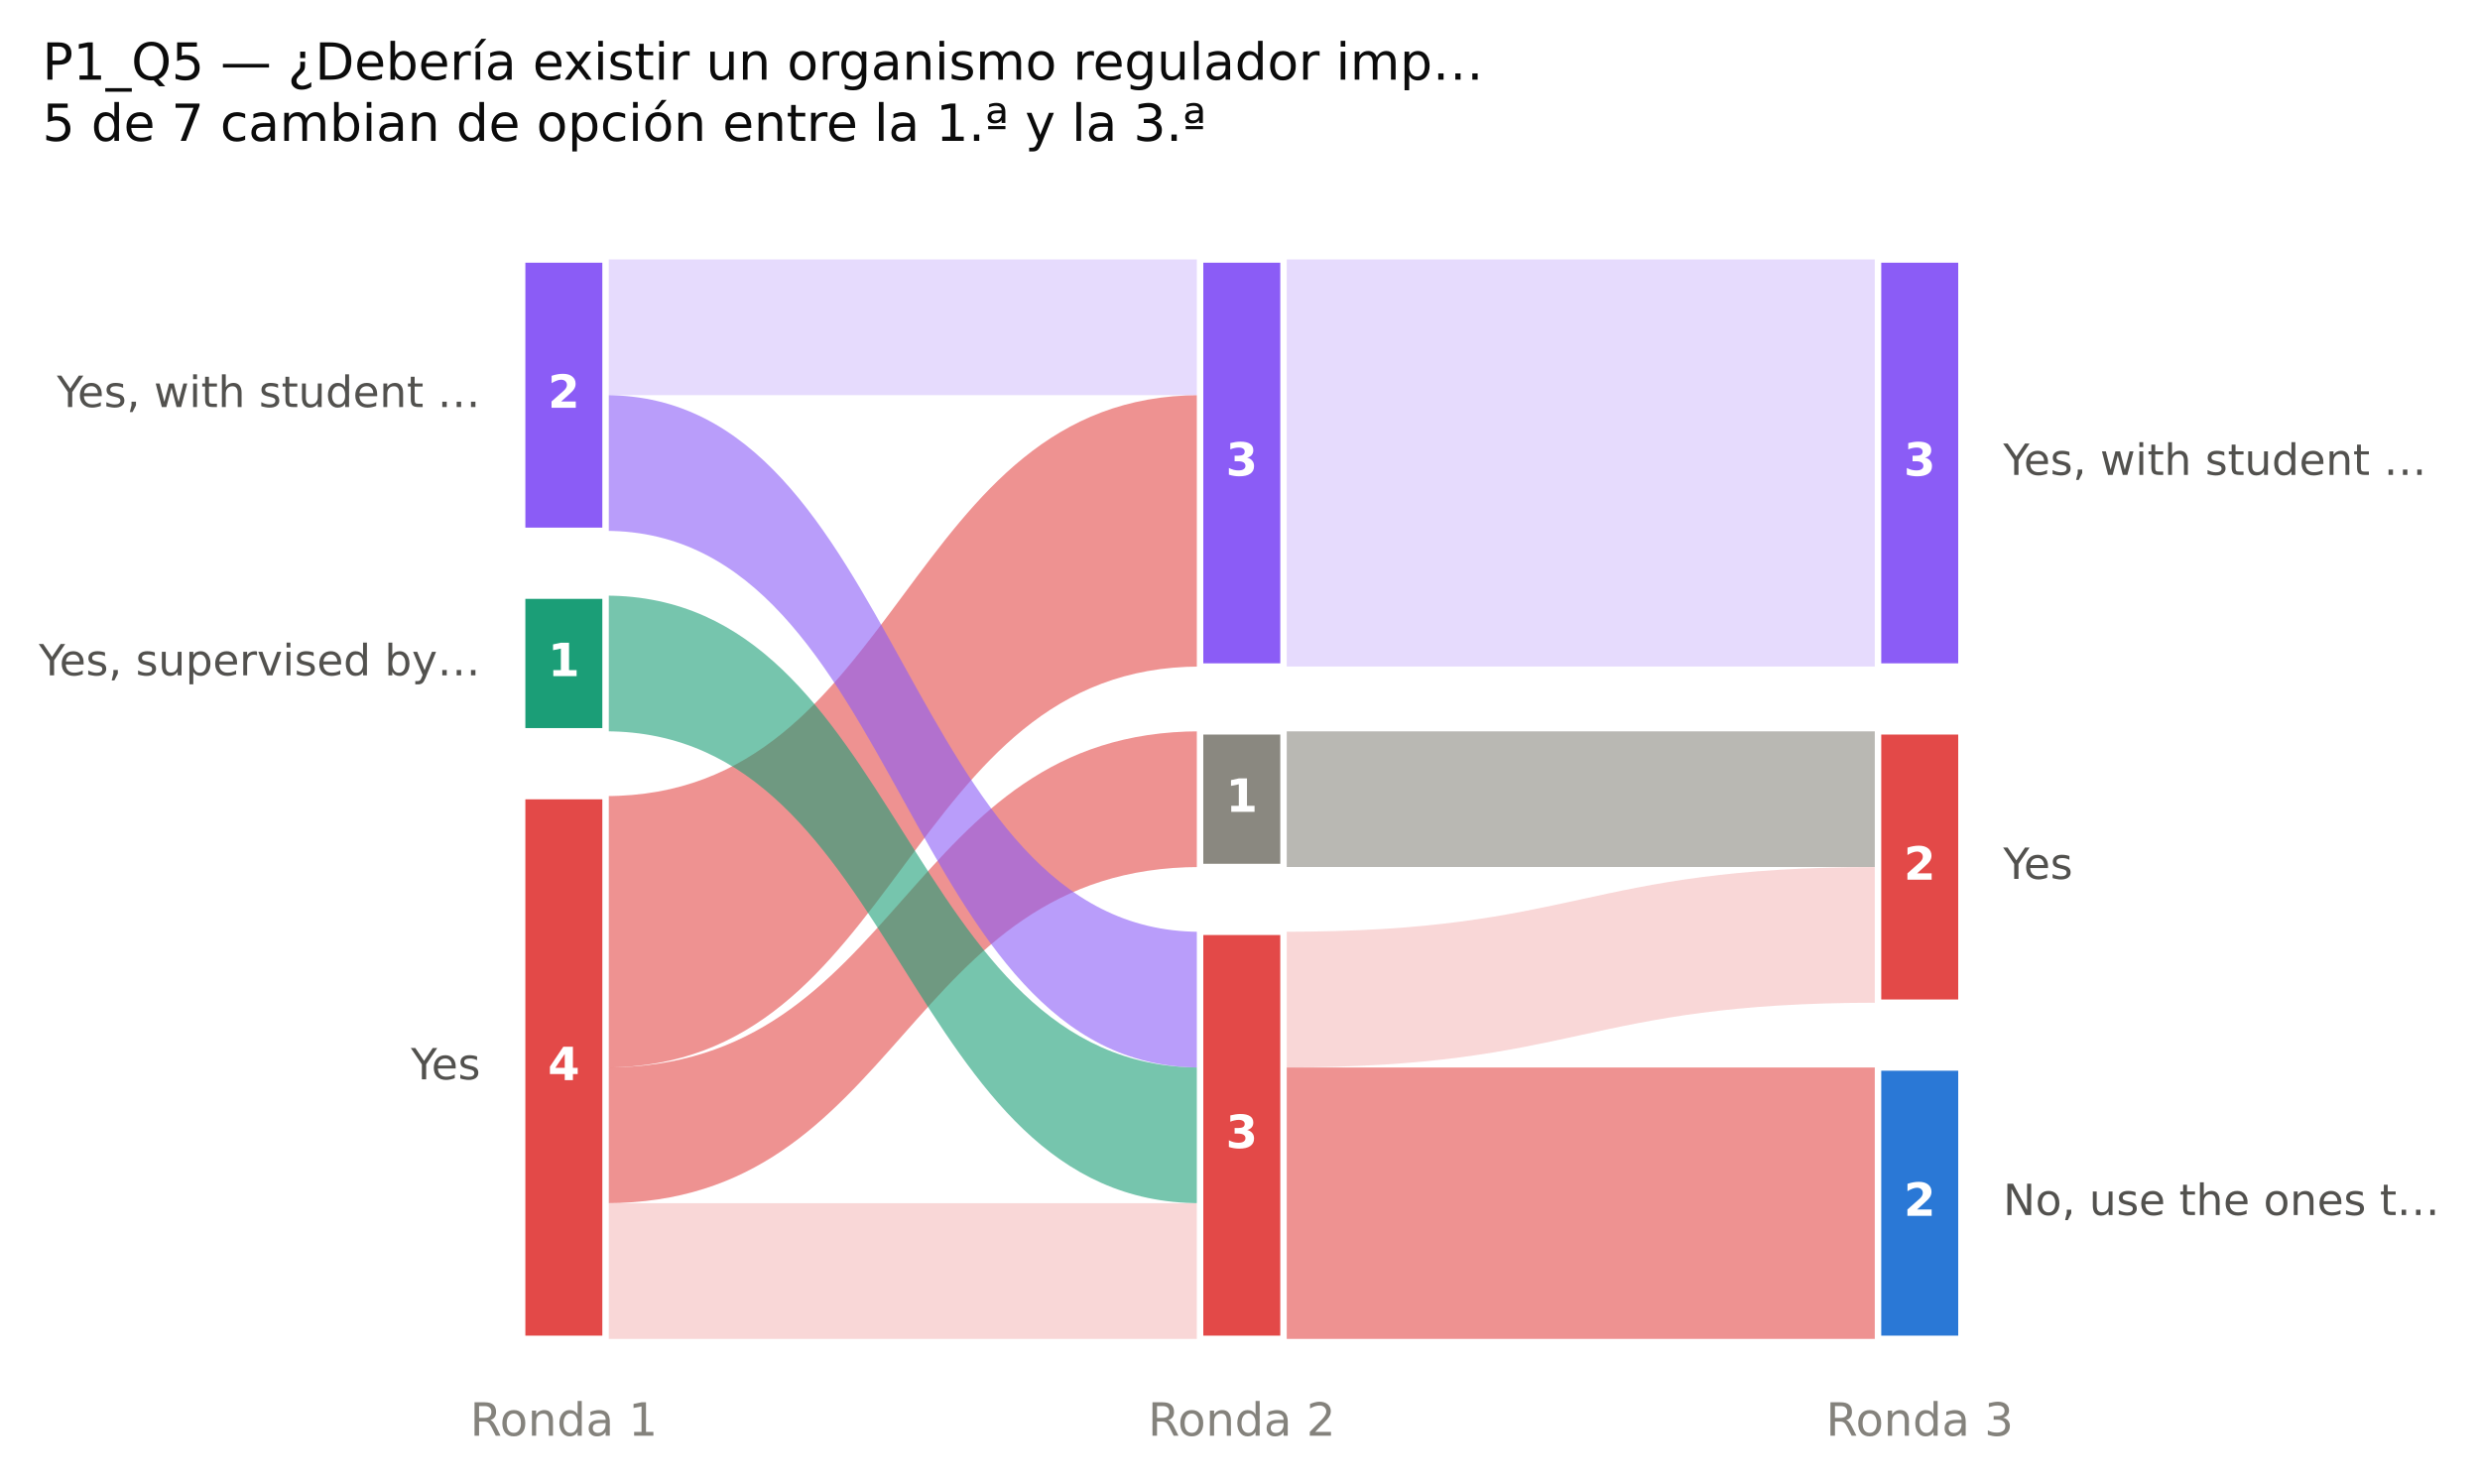
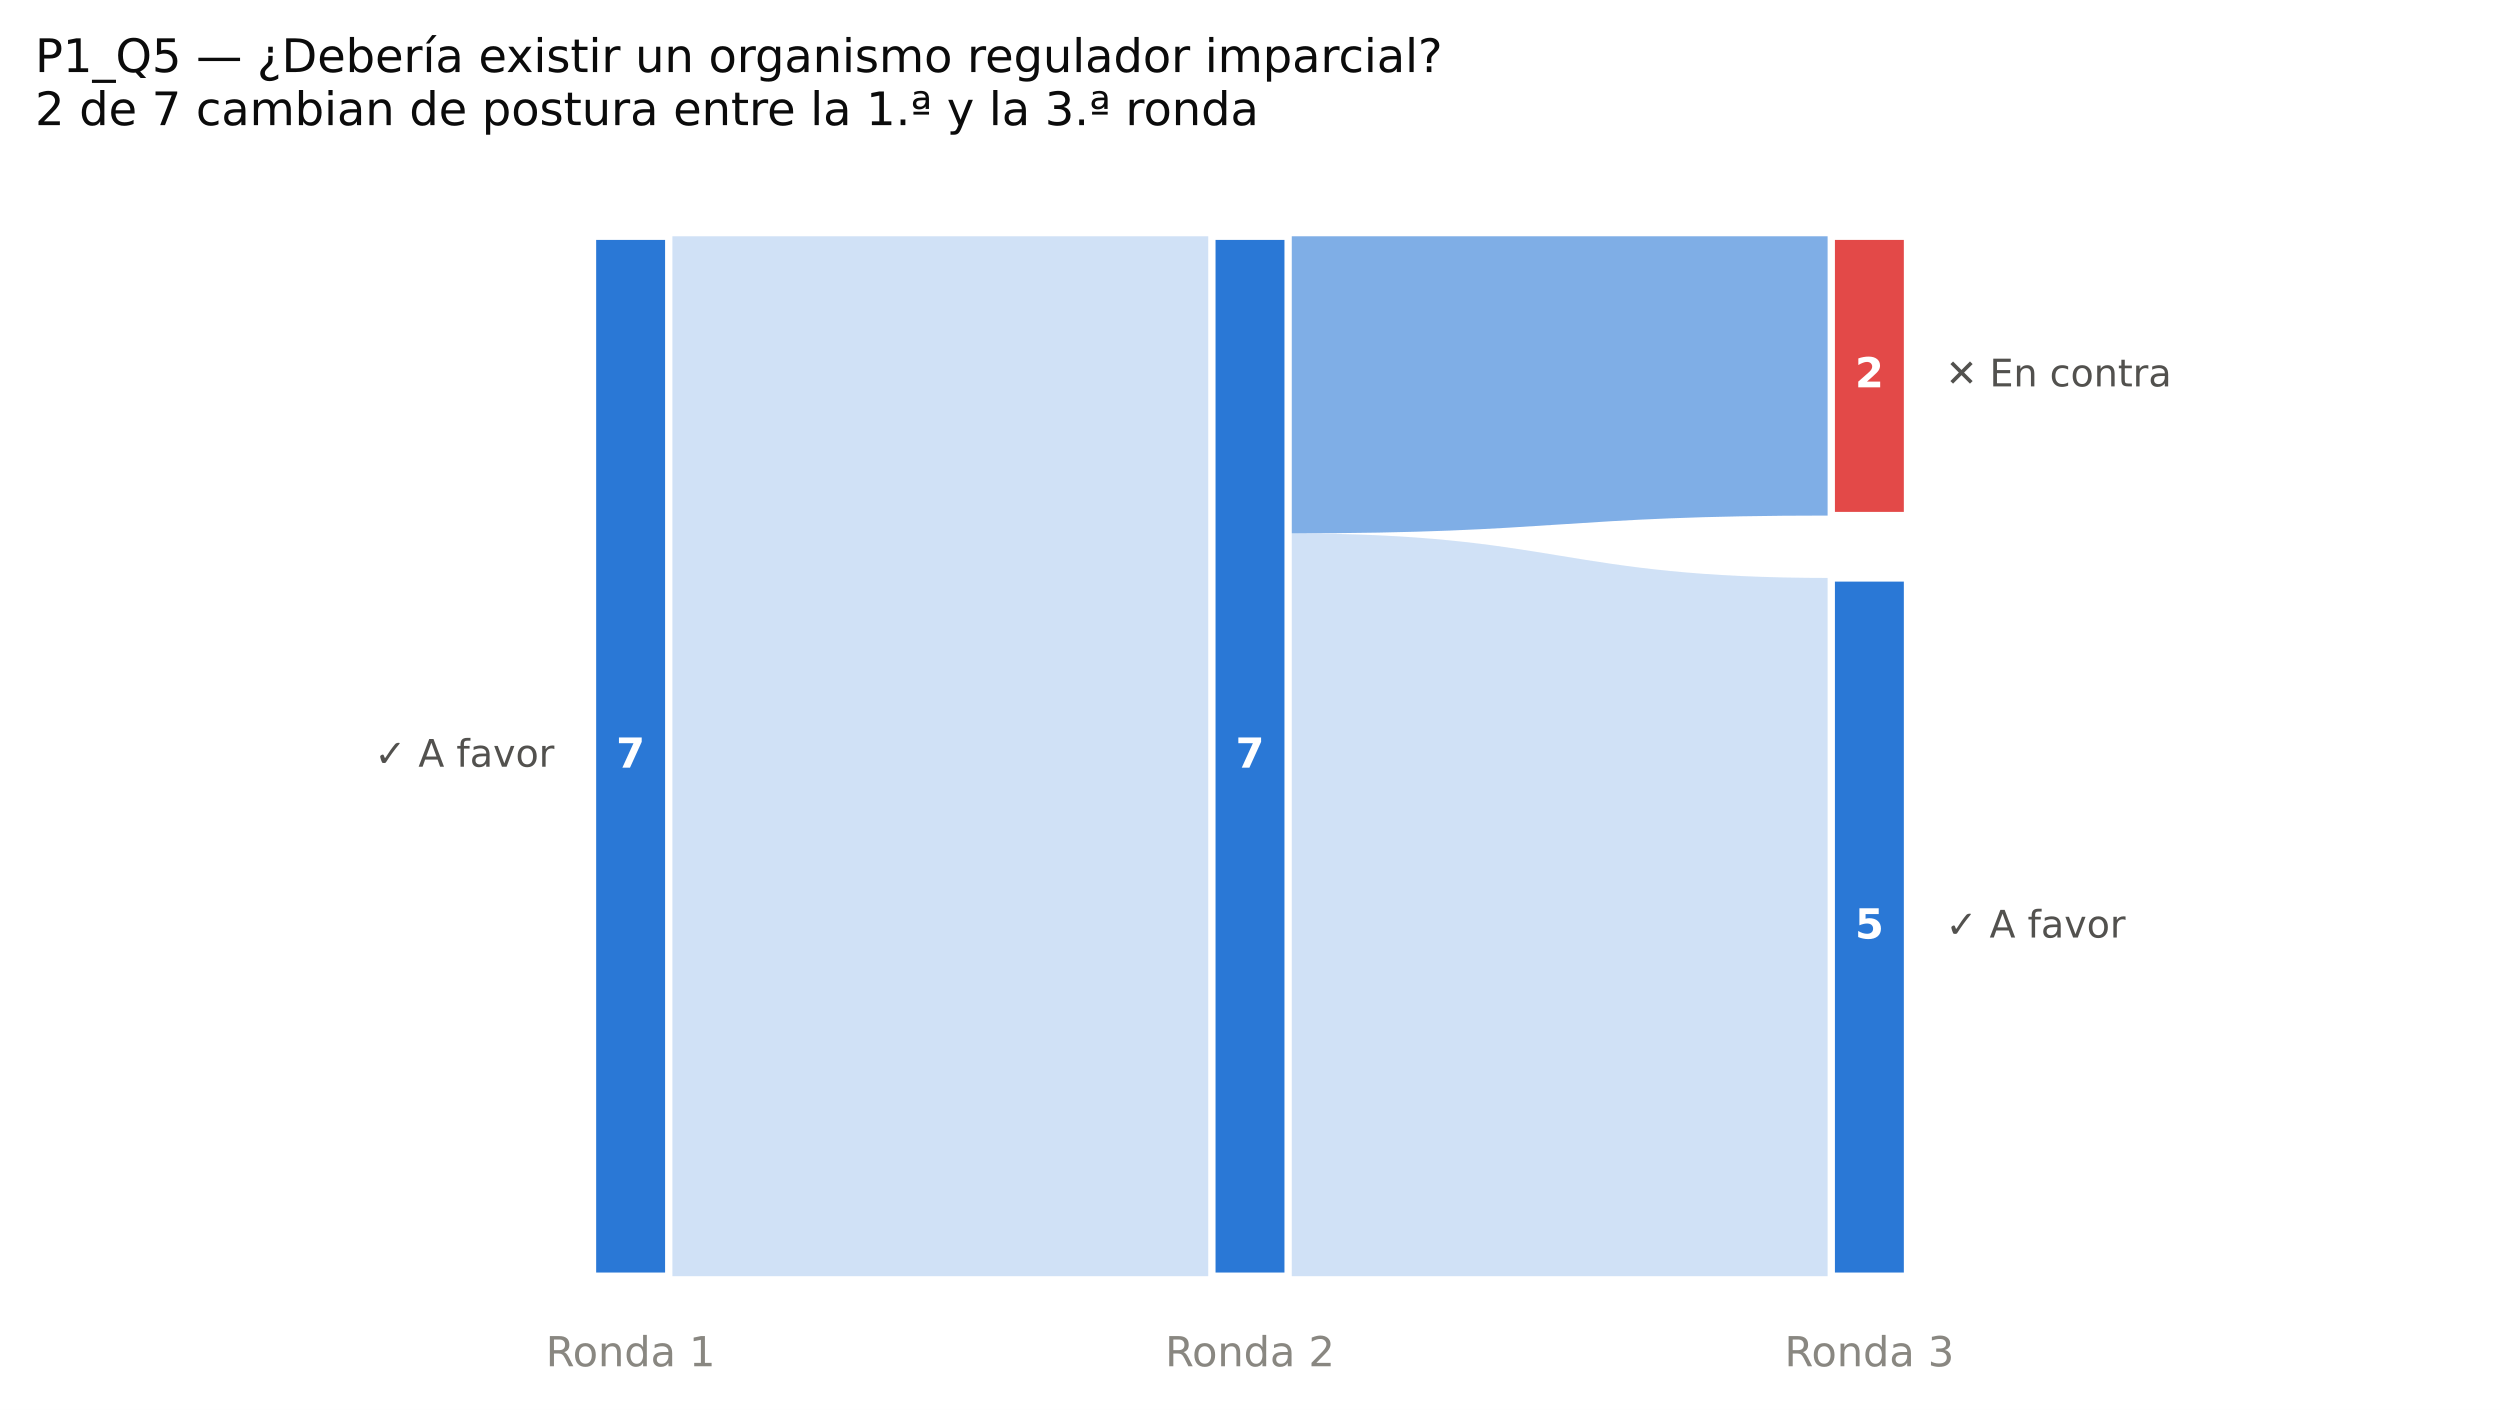
- <svg xmlns="http://www.w3.org/2000/svg" width="460.541pt" height="275.583pt" viewBox="0 0 460.541 275.583" version="1.1">
+ <svg xmlns="http://www.w3.org/2000/svg" width="513.36pt" height="289.527pt" viewBox="0 0 513.36 289.527" version="1.1">
  <defs>
    <style type="text/css">*{stroke-linejoin: round; stroke-linecap: butt}</style>
  </defs>
  <g id="figure_1">
    <g id="patch_1">
-       <path d="M 0 275.583  L 460.541 275.583  L 460.541 0  L 0 0  z " style="fill: #ffffff" />
+       <path d="M 0 289.527  L 513.36 289.527  L 513.36 0  L 0 0  z " style="fill: #ffffff" />
    </g>
    <g id="axes_1">
      <g id="patch_2">
-         <path d="M 7.863 256.657  L 453.341 256.657  L 453.341 36.157  L 7.863 36.157  z " style="fill: #ffffff" />
+         <path d="M 7.2 270.601  L 506.16 270.601  L 506.16 35.701  L 7.2 35.701  z " style="fill: #ffffff" />
      </g>
      <g id="patch_3">
-         <path d="M 112.454 248.638  C 167.654 248.638 167.654 248.638 222.855 248.638  L 222.855 223.438  C 167.654 223.438 167.654 223.438 112.454 223.438  z " clip-path="url(#pc51e7d36cb)" style="fill: #e34948; opacity: 0.22" />
+         <path d="M 137.321 262.059  C 193.087 262.059 193.087 262.059 248.853 262.059  L 248.853 48.513  C 193.087 48.513 193.087 48.513 137.321 48.513  z " clip-path="url(#pff00e9d69c)" style="fill: #2a78d6; opacity: 0.22" />
      </g>
      <g id="patch_4">
-         <path d="M 112.454 223.438  C 167.654 223.438 167.654 161.011 222.855 161.011  L 222.855 135.811  C 167.654 135.811 167.654 198.238 112.454 198.238  z " clip-path="url(#pc51e7d36cb)" style="fill: #e34948; opacity: 0.6" />
+         <path d="M 264.507 262.059  C 320.273 262.059 320.273 262.059 376.039 262.059  L 376.039 118.678  C 320.273 118.678 320.273 109.526 264.507 109.526  z " clip-path="url(#pff00e9d69c)" style="fill: #2a78d6; opacity: 0.22" />
      </g>
      <g id="patch_5">
-         <path d="M 112.454 198.238  C 167.654 198.238 167.654 123.784 222.855 123.784  L 222.855 73.384  C 167.654 73.384 167.654 147.838 112.454 147.838  z " clip-path="url(#pc51e7d36cb)" style="fill: #e34948; opacity: 0.6" />
-       </g>
-       <g id="patch_6">
-         <path d="M 112.454 135.811  C 167.654 135.811 167.654 223.438 222.855 223.438  L 222.855 198.238  C 167.654 198.238 167.654 110.611 112.454 110.611  z " clip-path="url(#pc51e7d36cb)" style="fill: #1b9e77; opacity: 0.6" />
-       </g>
-       <g id="patch_7">
-         <path d="M 112.454 98.584  C 167.654 98.584 167.654 198.238 222.855 198.238  L 222.855 173.038  C 167.654 173.038 167.654 73.384 112.454 73.384  z " clip-path="url(#pc51e7d36cb)" style="fill: #8b5cf6; opacity: 0.6" />
-       </g>
-       <g id="patch_8">
-         <path d="M 112.454 73.384  C 167.654 73.384 167.654 73.384 222.855 73.384  L 222.855 48.184  C 167.654 48.184 167.654 48.184 112.454 48.184  z " clip-path="url(#pc51e7d36cb)" style="fill: #8b5cf6; opacity: 0.22" />
-       </g>
-       <g id="patch_9">
-         <path d="M 238.35 248.638  C 293.55 248.638 293.55 248.638 348.751 248.638  L 348.751 198.238  C 293.55 198.238 293.55 198.238 238.35 198.238  z " clip-path="url(#pc51e7d36cb)" style="fill: #e34948; opacity: 0.6" />
-       </g>
-       <g id="patch_10">
-         <path d="M 238.35 198.238  C 293.55 198.238 293.55 186.211 348.751 186.211  L 348.751 161.011  C 293.55 161.011 293.55 173.038 238.35 173.038  z " clip-path="url(#pc51e7d36cb)" style="fill: #e34948; opacity: 0.22" />
-       </g>
-       <g id="patch_11">
-         <path d="M 238.35 161.011  C 293.55 161.011 293.55 161.011 348.751 161.011  L 348.751 135.811  C 293.55 135.811 293.55 135.811 238.35 135.811  z " clip-path="url(#pc51e7d36cb)" style="fill: #8a8880; opacity: 0.6" />
-       </g>
-       <g id="patch_12">
-         <path d="M 238.35 123.784  C 293.55 123.784 293.55 123.784 348.751 123.784  L 348.751 48.184  C 293.55 48.184 293.55 48.184 238.35 48.184  z " clip-path="url(#pc51e7d36cb)" style="fill: #8b5cf6; opacity: 0.22" />
+         <path d="M 264.507 109.526  C 320.273 109.526 320.273 105.866 376.039 105.866  L 376.039 48.513  C 320.273 48.513 320.273 48.513 264.507 48.513  z " clip-path="url(#pff00e9d69c)" style="fill: #2a78d6; opacity: 0.6" />
      </g>
      <g id="matplotlib.axis_1">
        <g id="xtick_1">
          <g id="line2d_1" />
          <g id="text_1">
-             <text style="font-size: 8.5px; font-family: 'DejaVu Sans', 'Helvetica', 'Arial', sans-serif; text-anchor: middle; fill: #84827c" x="104.706" y="266.615" transform="rotate(-0 104.7061 266.6153)">Ronda 1</text>
+             <text style="font-size: 8.5px; font-family: 'DejaVu Sans', 'Helvetica', 'Arial', sans-serif; text-anchor: middle; fill: #898781" x="129.494" y="280.559" transform="rotate(-0 129.4941 280.5593)">Ronda 1</text>
          </g>
        </g>
        <g id="xtick_2">
          <g id="line2d_2" />
          <g id="text_2">
-             <text style="font-size: 8.5px; font-family: 'DejaVu Sans', 'Helvetica', 'Arial', sans-serif; text-anchor: middle; fill: #84827c" x="230.602" y="266.615" transform="rotate(-0 230.6021 266.6153)">Ronda 2</text>
+             <text style="font-size: 8.5px; font-family: 'DejaVu Sans', 'Helvetica', 'Arial', sans-serif; text-anchor: middle; fill: #898781" x="256.68" y="280.559" transform="rotate(-0 256.68 280.5593)">Ronda 2</text>
          </g>
        </g>
        <g id="xtick_3">
          <g id="line2d_3" />
          <g id="text_3">
-             <text style="font-size: 8.5px; font-family: 'DejaVu Sans', 'Helvetica', 'Arial', sans-serif; text-anchor: middle; fill: #84827c" x="356.498" y="266.615" transform="rotate(-0 356.4981 266.6153)">Ronda 3</text>
+             <text style="font-size: 8.5px; font-family: 'DejaVu Sans', 'Helvetica', 'Arial', sans-serif; text-anchor: middle; fill: #898781" x="383.866" y="280.559" transform="rotate(-0 383.8659 280.5593)">Ronda 3</text>
          </g>
        </g>
      </g>
      <g id="matplotlib.axis_2" />
-       <g id="patch_13">
-         <path d="M 96.959 248.638  L 112.454 248.638  L 112.454 147.838  L 96.959 147.838  z " clip-path="url(#pc51e7d36cb)" style="fill: #e34948; stroke: #ffffff; stroke-width: 1.2; stroke-linejoin: miter" />
+       <g id="patch_6">
+         <path d="M 121.667 262.059  L 137.321 262.059  L 137.321 48.513  L 121.667 48.513  z " clip-path="url(#pff00e9d69c)" style="fill: #2a78d6; stroke: #ffffff; stroke-width: 1.5; stroke-linejoin: miter" />
      </g>
-       <g id="patch_14">
-         <path d="M 96.959 135.811  L 112.454 135.811  L 112.454 110.611  L 96.959 110.611  z " clip-path="url(#pc51e7d36cb)" style="fill: #1b9e77; stroke: #ffffff; stroke-width: 1.2; stroke-linejoin: miter" />
+       <g id="patch_7">
+         <path d="M 248.853 262.059  L 264.507 262.059  L 264.507 48.513  L 248.853 48.513  z " clip-path="url(#pff00e9d69c)" style="fill: #2a78d6; stroke: #ffffff; stroke-width: 1.5; stroke-linejoin: miter" />
      </g>
-       <g id="patch_15">
-         <path d="M 96.959 98.584  L 112.454 98.584  L 112.454 48.184  L 96.959 48.184  z " clip-path="url(#pc51e7d36cb)" style="fill: #8b5cf6; stroke: #ffffff; stroke-width: 1.2; stroke-linejoin: miter" />
+       <g id="patch_8">
+         <path d="M 376.039 262.059  L 391.693 262.059  L 391.693 118.678  L 376.039 118.678  z " clip-path="url(#pff00e9d69c)" style="fill: #2a78d6; stroke: #ffffff; stroke-width: 1.5; stroke-linejoin: miter" />
      </g>
-       <g id="patch_16">
-         <path d="M 222.855 248.638  L 238.35 248.638  L 238.35 173.038  L 222.855 173.038  z " clip-path="url(#pc51e7d36cb)" style="fill: #e34948; stroke: #ffffff; stroke-width: 1.2; stroke-linejoin: miter" />
-       </g>
-       <g id="patch_17">
-         <path d="M 222.855 161.011  L 238.35 161.011  L 238.35 135.811  L 222.855 135.811  z " clip-path="url(#pc51e7d36cb)" style="fill: #8a8880; stroke: #ffffff; stroke-width: 1.2; stroke-linejoin: miter" />
-       </g>
-       <g id="patch_18">
-         <path d="M 222.855 123.784  L 238.35 123.784  L 238.35 48.184  L 222.855 48.184  z " clip-path="url(#pc51e7d36cb)" style="fill: #8b5cf6; stroke: #ffffff; stroke-width: 1.2; stroke-linejoin: miter" />
-       </g>
-       <g id="patch_19">
-         <path d="M 348.751 248.638  L 364.246 248.638  L 364.246 198.238  L 348.751 198.238  z " clip-path="url(#pc51e7d36cb)" style="fill: #2a78d6; stroke: #ffffff; stroke-width: 1.2; stroke-linejoin: miter" />
-       </g>
-       <g id="patch_20">
-         <path d="M 348.751 186.211  L 364.246 186.211  L 364.246 135.811  L 348.751 135.811  z " clip-path="url(#pc51e7d36cb)" style="fill: #e34948; stroke: #ffffff; stroke-width: 1.2; stroke-linejoin: miter" />
-       </g>
-       <g id="patch_21">
-         <path d="M 348.751 123.784  L 364.246 123.784  L 364.246 48.184  L 348.751 48.184  z " clip-path="url(#pc51e7d36cb)" style="fill: #8b5cf6; stroke: #ffffff; stroke-width: 1.2; stroke-linejoin: miter" />
+       <g id="patch_9">
+         <path d="M 376.039 105.866  L 391.693 105.866  L 391.693 48.513  L 376.039 48.513  z " clip-path="url(#pff00e9d69c)" style="fill: #e34948; stroke: #ffffff; stroke-width: 1.5; stroke-linejoin: miter" />
      </g>
      <g id="text_4">
-         <text style="font-size: 9.5px; font-family: 'DejaVu Sans', 'Helvetica', 'Arial', sans-serif; fill: #0b0b0b" transform="translate(7.863078 14.79852)">P1_Q5 — ¿Debería existir un organismo regulador imp…</text>
-         <text style="font-size: 9.5px; font-family: 'DejaVu Sans', 'Helvetica', 'Arial', sans-serif; fill: #0b0b0b" transform="translate(7.863078 26.15666)">5 de 7 cambian de opción entre la 1.ª y la 3.ª</text>
+         <text style="font-size: 9.5px; font-family: 'DejaVu Sans', 'Helvetica', 'Arial', sans-serif; fill: #0b0b0b" transform="translate(7.2 14.79852)">P1_Q5 — ¿Debería existir un organismo regulador imparcial?</text>
+         <text style="font-size: 9.5px; font-family: 'DejaVu Sans', 'Helvetica', 'Arial', sans-serif; fill: #0b0b0b" transform="translate(7.2 25.70066)">2 de 7 cambian de postura entre la 1.ª y la 3.ª ronda</text>
      </g>
      <g id="text_5">
-         <text style="font-weight: 700; font-size: 8.5px; font-family: 'DejaVu Sans', 'Helvetica', 'Arial', sans-serif; text-anchor: middle; fill: #ffffff" x="104.706" y="200.584" transform="rotate(-0 104.7061 200.5839)">4</text>
+         <text style="font-weight: 700; font-size: 8.5px; font-family: 'DejaVu Sans', 'Helvetica', 'Arial', sans-serif; text-anchor: middle; fill: #ffffff" x="129.494" y="157.632" transform="rotate(-0 129.4941 157.6316)">7</text>
      </g>
      <g id="text_6">
-         <text style="font-size: 8px; font-family: 'DejaVu Sans', 'Helvetica', 'Arial', sans-serif; text-anchor: end; fill: #52514e" x="89.211" y="200.446" transform="rotate(-0 89.21125 200.446)">Yes</text>
+         <text style="font-size: 7.8px; font-family: 'DejaVu Sans', 'Helvetica', 'Arial', sans-serif; text-anchor: end; fill: #52514e" x="113.84" y="157.438" transform="rotate(-0 113.8405 157.4384)">✓  A favor</text>
      </g>
      <g id="text_7">
-         <text style="font-weight: 700; font-size: 8.5px; font-family: 'DejaVu Sans', 'Helvetica', 'Arial', sans-serif; text-anchor: middle; fill: #ffffff" x="104.706" y="125.557" transform="rotate(-0 104.7061 125.5567)">1</text>
+         <text style="font-weight: 700; font-size: 8.5px; font-family: 'DejaVu Sans', 'Helvetica', 'Arial', sans-serif; text-anchor: middle; fill: #ffffff" x="256.68" y="157.632" transform="rotate(-0 256.68 157.6316)">7</text>
      </g>
      <g id="text_8">
-         <text style="font-size: 8px; font-family: 'DejaVu Sans', 'Helvetica', 'Arial', sans-serif; text-anchor: end; fill: #52514e" x="89.211" y="125.419" transform="rotate(-0 89.21125 125.4187)">Yes, supervised by…</text>
+         <text style="font-weight: 700; font-size: 8.5px; font-family: 'DejaVu Sans', 'Helvetica', 'Arial', sans-serif; text-anchor: middle; fill: #ffffff" x="383.866" y="192.714" transform="rotate(-0 383.8659 192.714)">5</text>
      </g>
      <g id="text_9">
-         <text style="font-weight: 700; font-size: 8.5px; font-family: 'DejaVu Sans', 'Helvetica', 'Arial', sans-serif; text-anchor: middle; fill: #ffffff" x="104.706" y="75.729" transform="rotate(-0 104.7061 75.7294)">2</text>
+         <text style="font-size: 7.8px; font-family: 'DejaVu Sans', 'Helvetica', 'Arial', sans-serif; text-anchor: start; fill: #52514e" x="399.52" y="192.521" transform="rotate(-0 399.5195 192.5209)">✓  A favor</text>
      </g>
      <g id="text_10">
-         <text style="font-size: 8px; font-family: 'DejaVu Sans', 'Helvetica', 'Arial', sans-serif; text-anchor: end; fill: #52514e" x="89.211" y="75.591" transform="rotate(-0 89.21125 75.59143)">Yes, with student …</text>
+         <text style="font-weight: 700; font-size: 8.5px; font-family: 'DejaVu Sans', 'Helvetica', 'Arial', sans-serif; text-anchor: middle; fill: #ffffff" x="383.866" y="79.535" transform="rotate(-0 383.8659 79.53496)">2</text>
      </g>
      <g id="text_11">
-         <text style="font-weight: 700; font-size: 8.5px; font-family: 'DejaVu Sans', 'Helvetica', 'Arial', sans-serif; text-anchor: middle; fill: #ffffff" x="230.602" y="213.184" transform="rotate(-0 230.6021 213.1839)">3</text>
-       </g>
-       <g id="text_12">
-         <text style="font-weight: 700; font-size: 8.5px; font-family: 'DejaVu Sans', 'Helvetica', 'Arial', sans-serif; text-anchor: middle; fill: #ffffff" x="230.602" y="150.757" transform="rotate(-0 230.6021 150.7567)">1</text>
-       </g>
-       <g id="text_13">
-         <text style="font-weight: 700; font-size: 8.5px; font-family: 'DejaVu Sans', 'Helvetica', 'Arial', sans-serif; text-anchor: middle; fill: #ffffff" x="230.602" y="88.329" transform="rotate(-0 230.6021 88.3294)">3</text>
-       </g>
-       <g id="text_14">
-         <text style="font-weight: 700; font-size: 8.5px; font-family: 'DejaVu Sans', 'Helvetica', 'Arial', sans-serif; text-anchor: middle; fill: #ffffff" x="356.498" y="225.784" transform="rotate(-0 356.4981 225.7839)">2</text>
-       </g>
-       <g id="text_15">
-         <text style="font-size: 8px; font-family: 'DejaVu Sans', 'Helvetica', 'Arial', sans-serif; text-anchor: start; fill: #52514e" x="371.993" y="225.646" transform="rotate(-0 371.993 225.646)">No, use the ones t…</text>
-       </g>
-       <g id="text_16">
-         <text style="font-weight: 700; font-size: 8.5px; font-family: 'DejaVu Sans', 'Helvetica', 'Arial', sans-serif; text-anchor: middle; fill: #ffffff" x="356.498" y="163.357" transform="rotate(-0 356.4981 163.3567)">2</text>
-       </g>
-       <g id="text_17">
-         <text style="font-size: 8px; font-family: 'DejaVu Sans', 'Helvetica', 'Arial', sans-serif; text-anchor: start; fill: #52514e" x="371.993" y="163.219" transform="rotate(-0 371.993 163.2187)">Yes</text>
-       </g>
-       <g id="text_18">
-         <text style="font-weight: 700; font-size: 8.5px; font-family: 'DejaVu Sans', 'Helvetica', 'Arial', sans-serif; text-anchor: middle; fill: #ffffff" x="356.498" y="88.329" transform="rotate(-0 356.4981 88.3294)">3</text>
-       </g>
-       <g id="text_19">
-         <text style="font-size: 8px; font-family: 'DejaVu Sans', 'Helvetica', 'Arial', sans-serif; text-anchor: start; fill: #52514e" x="371.993" y="88.191" transform="rotate(-0 371.993 88.19143)">Yes, with student …</text>
+         <text style="font-size: 7.8px; font-family: 'DejaVu Sans', 'Helvetica', 'Arial', sans-serif; text-anchor: start; fill: #52514e" x="399.52" y="79.342" transform="rotate(-0 399.5195 79.3418)">✕  En contra</text>
      </g>
    </g>
  </g>
  <defs>
-     <clipPath id="pc51e7d36cb">
-       <rect x="7.863" y="36.157" width="445.478" height="220.5" />
+     <clipPath id="pff00e9d69c">
+       <rect x="7.2" y="35.701" width="498.96" height="234.9" />
    </clipPath>
  </defs>
</svg>
